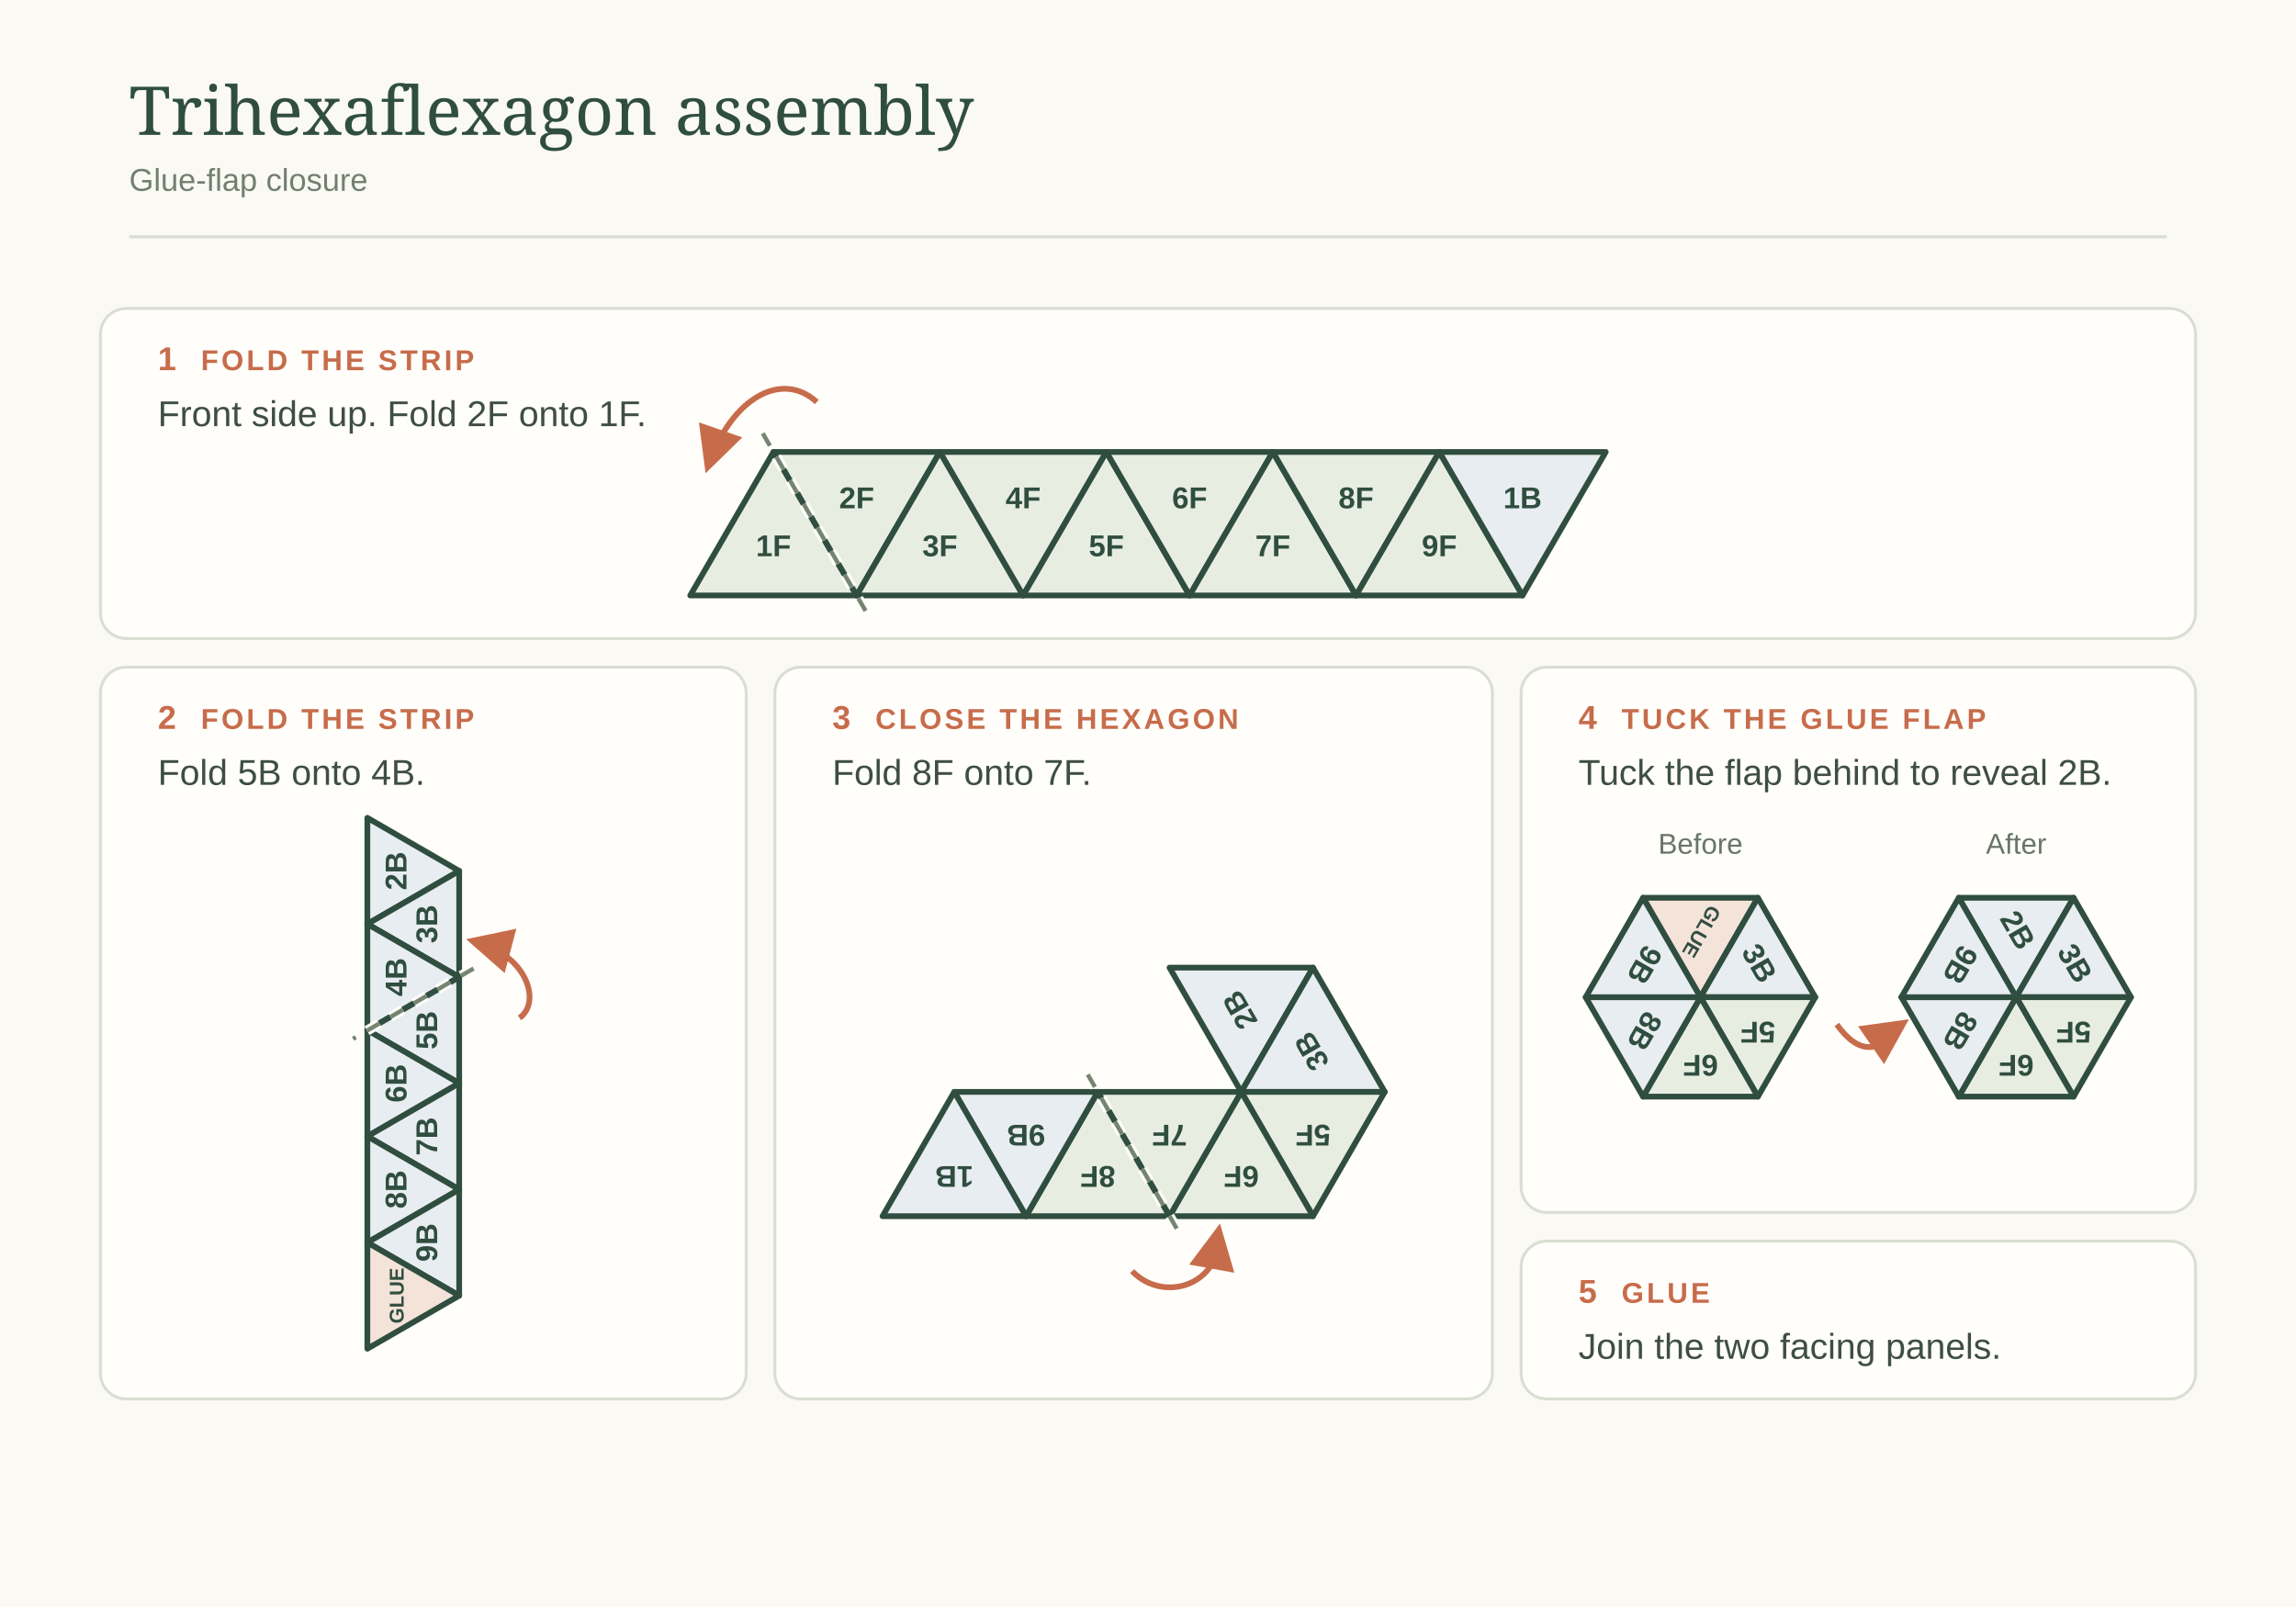
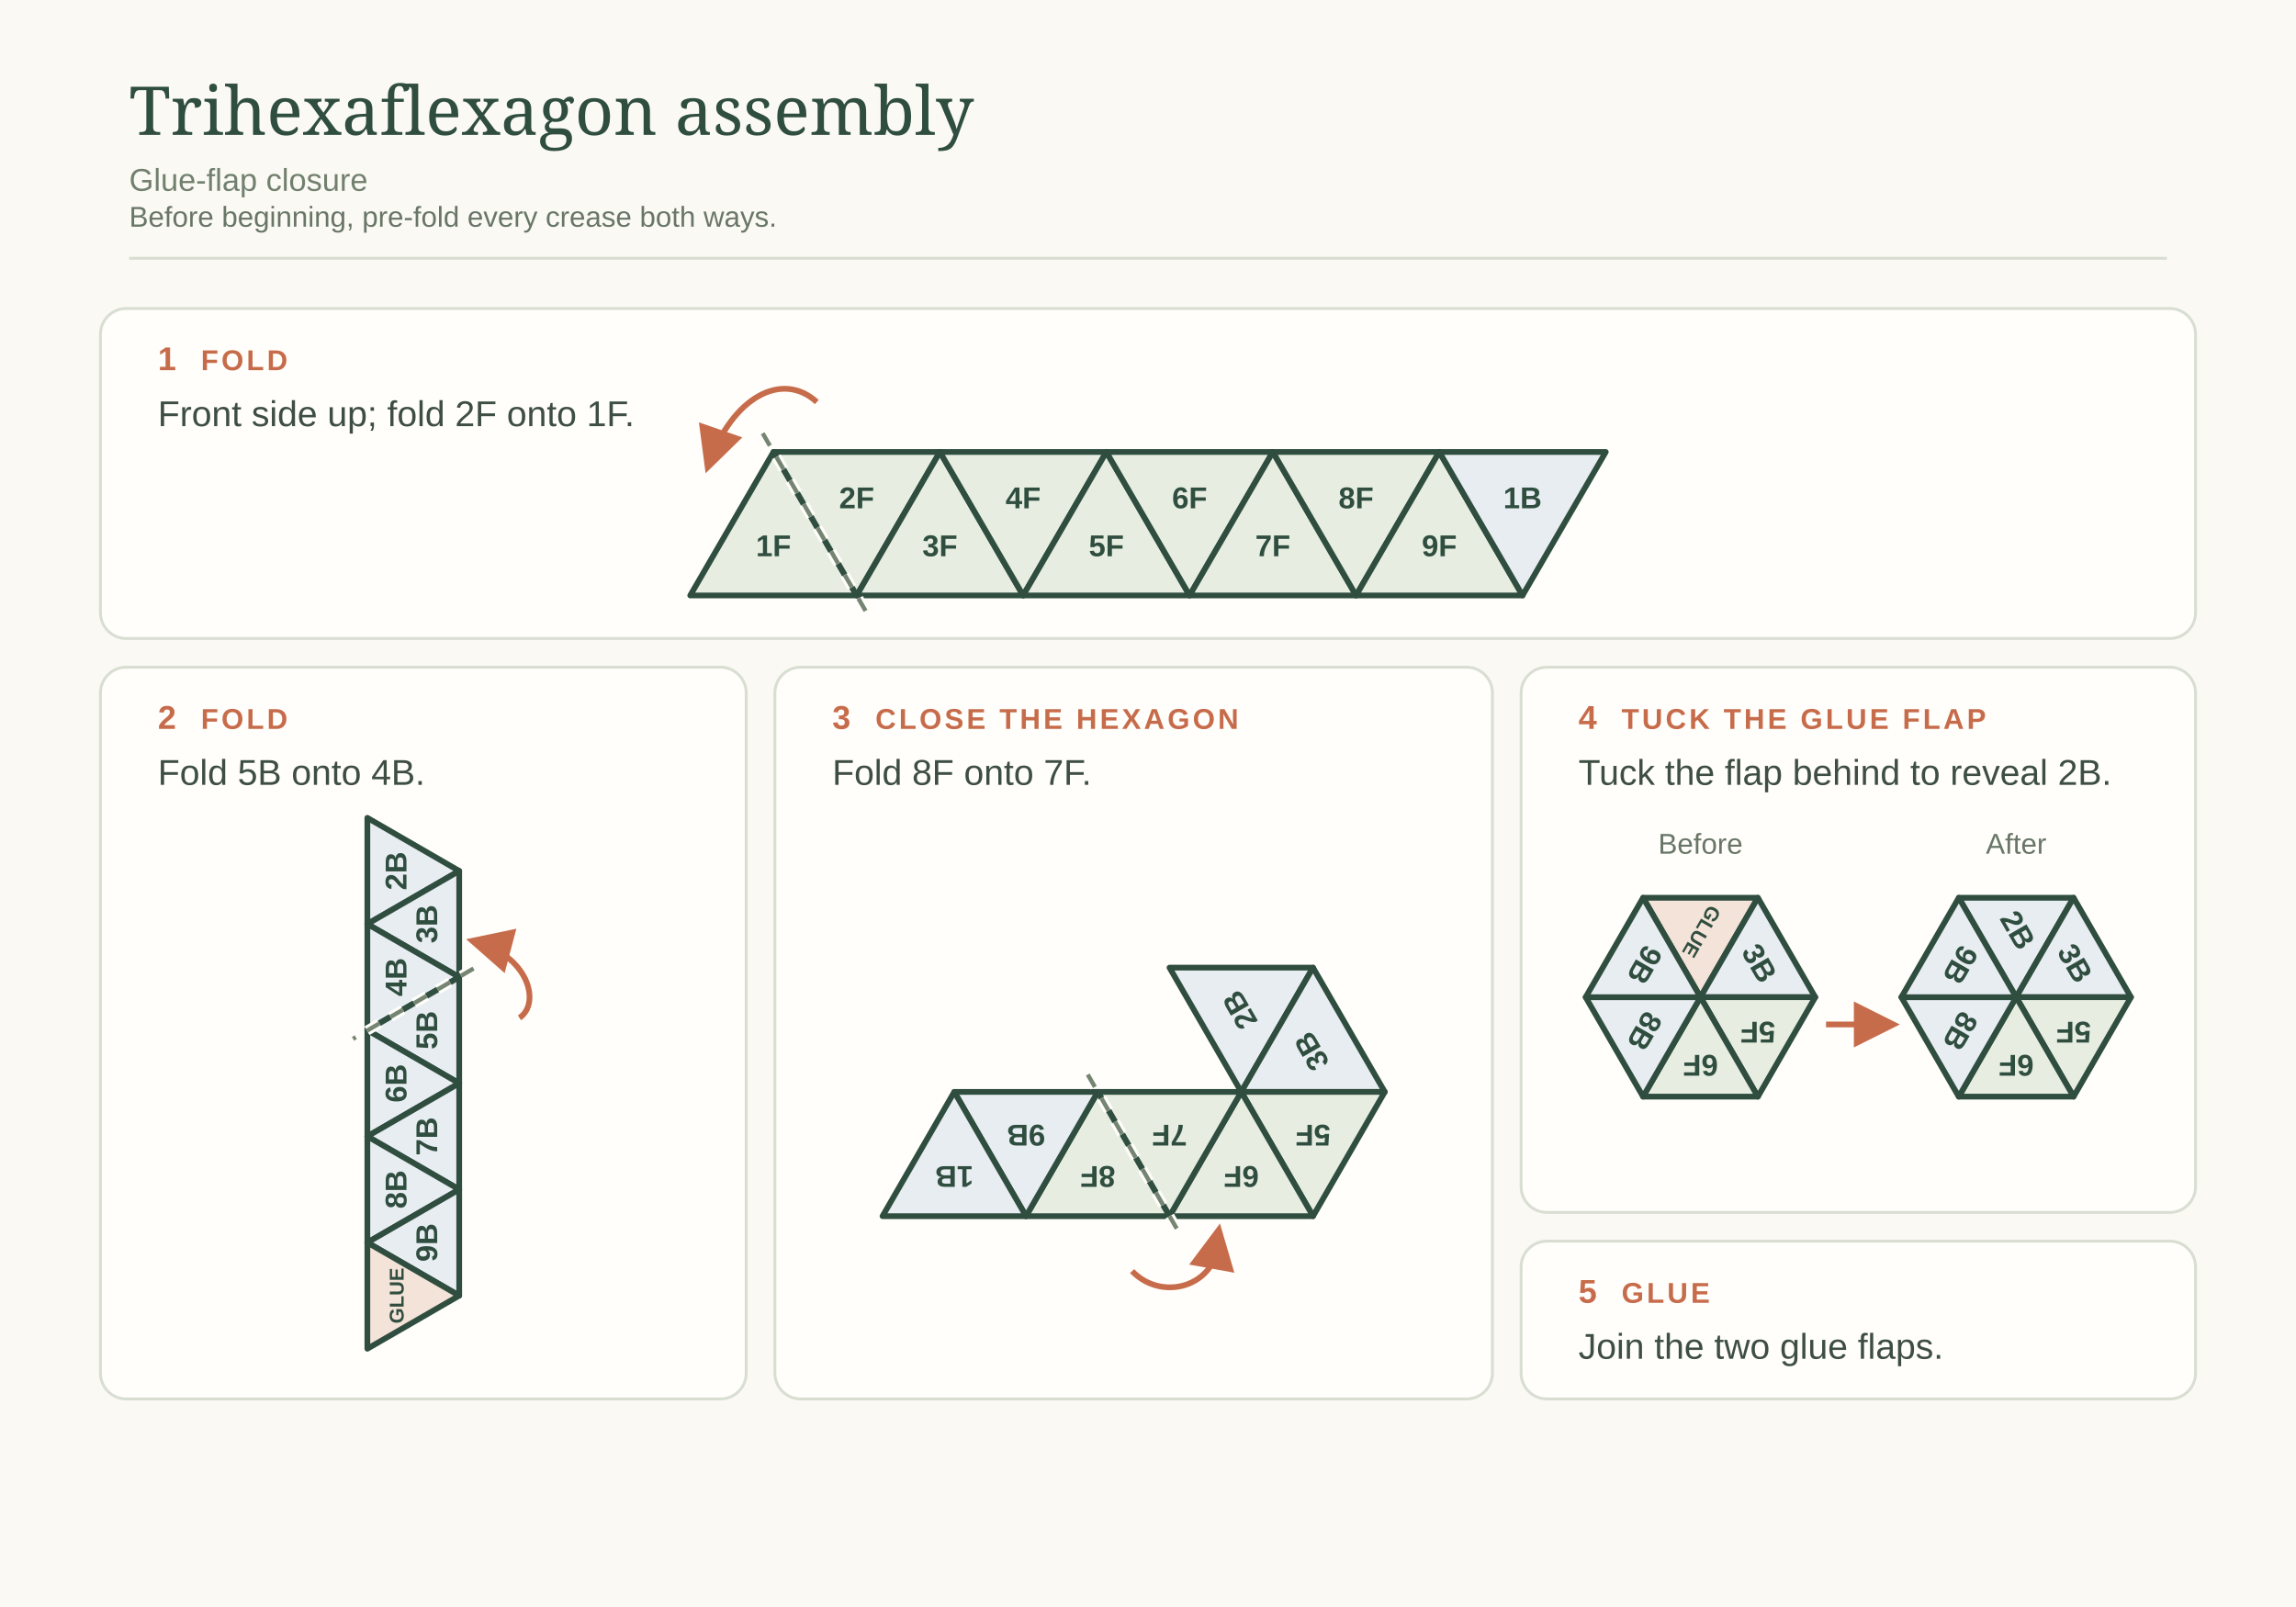
<svg xmlns="http://www.w3.org/2000/svg" width="1600" height="1120" viewBox="0 0 1600 1120">
  <style>
    .paper{fill:#faf9f4}.panel{fill:#fffefa;stroke:#d9ded2;stroke-width:2}.leaf{fill:#e7eee1;stroke:#304e40;stroke-width:4;stroke-linejoin:round}.back{fill:#e8edf1}.glue{fill:#f4e3d8}.creaseUnder{stroke:#fffefa;stroke-width:7;stroke-dasharray:10 9;fill:none}.crease{stroke:#758572;stroke-width:3;stroke-dasharray:10 9;fill:none}.arrow{stroke:#c76c4b;stroke-width:4;fill:none;marker-end:url(#arrow)}.tapeEdge{stroke:#c76c4b;stroke-width:4;stroke-linecap:round}.heading{font:500 47px Georgia,serif;fill:#304e40}.sub{font:22px Arial,sans-serif;fill:#72806e}.stepNumber{font:600 23px Arial,sans-serif;fill:#c76c4b}.step{font:600 20px Arial,sans-serif;letter-spacing:2px;fill:#c76c4b}.caption{font:25px Arial,sans-serif;fill:#3e4e42}.small{font:20px Arial,sans-serif;fill:#697667}.micro{font:600 14px Arial,sans-serif;fill:#304e40;dominant-baseline:middle}.label{font:600 21px Arial,sans-serif;fill:#304e40;dominant-baseline:middle}
  </style>
  <defs>
    <marker id="arrow" viewBox="0 0 10 10" refX="8" refY="5" markerWidth="8" markerHeight="8" orient="auto-start-reverse">
      <path d="M0 0L10 5L0 10Z" fill="#c76c4b" />
    </marker>
    <marker id="arrowStep3" viewBox="0 0 10 10" refX="8" refY="5" markerWidth="8" markerHeight="8" orient="auto-start-reverse" overflow="visible">
      <path d="M0 0L10 5L0 10Z" fill="#c76c4b" transform="rotate(15 8 5)" />
    </marker>
    <marker id="arrowStep4" viewBox="0 0 10 10" refX="8" refY="5" markerWidth="8" markerHeight="8" orient="auto-start-reverse" overflow="visible">
-       <path d="M0 0L10 5L0 10Z" fill="#c76c4b" transform="rotate(20 8 5)" />
+       <path d="M0 0L10 5L0 10Z" fill="#c76c4b" />
    </marker>
  </defs>
  <rect class="paper" width="1600" height="1120" />
  <text x="90" y="94" class="heading">Trihexaflexagon assembly</text>
  <text x="90" y="133" class="sub">Glue-flap closure</text>
-   <line x1="90" y1="165" x2="1510" y2="165" stroke="#d7ddd0" stroke-width="2" />
+   <text x="90" y="158" class="small">Before beginning, pre-fold every crease both ways.</text>
+   <line x1="90" y1="180" x2="1510" y2="180" stroke="#d7ddd0" stroke-width="2" />
  <g transform="translate(70 215)">
    <rect class="panel" width="1460" height="230" rx="18" />
    <text class="stepNumber" x="40" y="43">1</text>
-     <text class="step" x="70" y="43">FOLD THE STRIP</text>
-     <text class="caption" x="40" y="82">Front side up. Fold 2F onto 1F.</text>
+     <text class="step" x="70" y="43">FOLD</text>
+     <text class="caption" x="40" y="82">Front side up; fold 2F onto 1F.</text>
    <g transform="translate(411 100)">
      <polygon class="leaf" points="0,100 58,0 116,100" />
      <text class="label" x="58" y="66.7" text-anchor="middle">1F</text>
      <polygon class="leaf" points="58,0 116,100 174,0" />
      <text class="label" x="116" y="33.3" text-anchor="middle">2F</text>
      <polygon class="leaf" points="116,100 174,0 232,100" />
      <text class="label" x="174" y="66.7" text-anchor="middle">3F</text>
      <polygon class="leaf" points="174,0 232,100 290,0" />
      <text class="label" x="232" y="33.3" text-anchor="middle">4F</text>
      <polygon class="leaf" points="232,100 290,0 348,100" />
      <text class="label" x="290" y="66.7" text-anchor="middle">5F</text>
      <polygon class="leaf" points="290,0 348,100 406,0" />
      <text class="label" x="348" y="33.3" text-anchor="middle">6F</text>
      <polygon class="leaf" points="348,100 406,0 464,100" />
      <text class="label" x="406" y="66.7" text-anchor="middle">7F</text>
      <polygon class="leaf" points="406,0 464,100 522,0" />
      <text class="label" x="464" y="33.3" text-anchor="middle">8F</text>
      <polygon class="leaf" points="464,100 522,0 580,100" />
      <text class="label" x="522" y="66.7" text-anchor="middle">9F</text>
      <polygon class="leaf back" points="522,0 580,100 638,0" />
      <text class="label" x="580" y="33.3" text-anchor="middle">1B</text>
      <path class="creaseUnder" d="M50.5 -13L123.5 113" />
      <path class="crease" d="M50.5 -13L123.5 113" />
      <path class="arrow" d="M88.2 -34.8C64 -57 29 -38 12.8 8.8" />
    </g>
  </g>
  <g transform="translate(70 465)">
    <rect class="panel" width="450" height="510" rx="18" />
    <text class="stepNumber" x="40" y="43">2</text>
-     <text class="step" x="70" y="43">FOLD THE STRIP</text>
+     <text class="step" x="70" y="43">FOLD</text>
    <text class="caption" x="40" y="82">Fold 5B onto 4B.</text>
    <g transform="translate(250 105) rotate(90)">
      <polygon class="leaf back" points="0,64 37,0 74,64" />
      <text class="label" x="37" y="42.7" text-anchor="middle" transform="rotate(180 37 42.7)">2B</text>
      <polygon class="leaf back" points="37,0 74,64 111,0" />
      <text class="label" x="74" y="21.3" text-anchor="middle" transform="rotate(180 74 21.3)">3B</text>
      <polygon class="leaf back" points="74,64 111,0 148,64" />
      <text class="label" x="111" y="42.7" text-anchor="middle" transform="rotate(180 111 42.7)">4B</text>
      <polygon class="leaf back" points="111,0 148,64 185,0" />
      <text class="label" x="148" y="21.3" text-anchor="middle" transform="rotate(180 148 21.3)">5B</text>
      <polygon class="leaf back" points="148,64 185,0 222,64" />
      <text class="label" x="185" y="42.7" text-anchor="middle" transform="rotate(180 185 42.7)">6B</text>
      <polygon class="leaf back" points="185,0 222,64 259,0" />
      <text class="label" x="222" y="21.3" text-anchor="middle" transform="rotate(180 222 21.3)">7B</text>
      <polygon class="leaf back" points="222,64 259,0 296,64" />
      <text class="label" x="259" y="42.7" text-anchor="middle" transform="rotate(180 259 42.7)">8B</text>
      <polygon class="leaf back" points="259,0 296,64 333,0" />
      <text class="label" x="296" y="21.3" text-anchor="middle" transform="rotate(180 296 21.3)">9B</text>
      <polygon class="leaf glue" points="296,64 333,0 370,64" />
      <text class="micro" x="333" y="42.7" text-anchor="middle" transform="rotate(180 333 42.7)">GLUE</text>
      <path class="creaseUnder" d="M105 -10L154 74" />
      <path class="crease" d="M105 -10L154 74" />
      <path class="arrow" d="M139.4 -42C129 -57.2 96 -48.1 86.2 -11" />
    </g>
  </g>
  <g transform="translate(540 465)">
    <rect class="panel" width="500" height="510" rx="18" />
    <text class="stepNumber" x="40" y="43">3</text>
    <text class="step" x="70" y="43">CLOSE THE HEXAGON</text>
    <text class="caption" x="40" y="82">Fold 8F onto 7F.</text>
    <g transform="translate(75 76)">
      <polygon class="leaf back" points="250,220 200,133.4 300,133.4" />
      <text class="label" x="250" y="162.3" text-anchor="middle" transform="rotate(240 250 162.3)">2B</text>
      <polygon class="leaf back" points="250,220 300,133.4 350,220" />
      <text class="label" x="300" y="191.1" text-anchor="middle" transform="rotate(240 300 191.1)">3B</text>
      <polygon class="leaf" points="250,220 350,220 300,306.6" />
      <text class="label" x="300" y="248.9" text-anchor="middle" transform="rotate(180 300 248.9)">5F</text>
      <polygon class="leaf" points="250,220 300,306.6 200,306.6" />
      <text class="label" x="250" y="277.7" text-anchor="middle" transform="rotate(180 250 277.7)">6F</text>
      <polygon class="leaf" points="250,220 200,306.6 150,220" />
      <text class="label" x="200" y="248.9" text-anchor="middle" transform="rotate(180 200 248.9)">7F</text>
      <polygon class="leaf" points="150,220 200,306.6 100,306.6" />
      <text class="label" x="150" y="277.7" text-anchor="middle" transform="rotate(180 150 277.7)">8F</text>
      <polygon class="leaf back" points="150,220 100,306.6 50,220" />
      <text class="label" x="100" y="248.9" text-anchor="middle" transform="rotate(180 100 248.9)">9B</text>
      <polygon class="leaf back" points="50,220 100,306.6 0,306.6" />
      <text class="label" x="50" y="277.7" text-anchor="middle" transform="rotate(180 50 277.7)">1B</text>
      <path class="creaseUnder" d="M143 207.9L207 318.7" />
      <path class="crease" d="M143 207.9L207 318.7" />
      <path class="arrow" d="M173.9 344.9C196.1 367.9 237 354.3 234 318" style="marker-end:url(#arrowStep3)" />
    </g>
  </g>
  <g transform="translate(1060 465)">
    <rect class="panel" width="470" height="380" rx="18" />
    <text class="stepNumber" x="40" y="43">4</text>
    <text class="step" x="70" y="43">TUCK THE GLUE FLAP</text>
    <text class="caption" x="40" y="82">Tuck the flap behind to reveal 2B.</text>
    <text class="small" x="125" y="130" text-anchor="middle">Before</text>
    <text class="small" x="345" y="130" text-anchor="middle">After</text>
    <g>
      <polygon class="leaf glue" points="125,230 85,160.7 165,160.7" />
      <text class="micro" x="125" y="183.8" text-anchor="middle" transform="rotate(120 125 183.8)">GLUE</text>
      <polygon class="leaf back" points="125,230 165,160.7 205,230" />
      <text class="label" x="165" y="206.9" text-anchor="middle" transform="rotate(60 165 206.9)">3B</text>
      <polygon class="leaf" points="125,230 205,230 165,299.3" />
      <text class="label" x="165" y="253.1" text-anchor="middle" transform="rotate(180 165 253.1)">5F</text>
      <polygon class="leaf" points="125,230 165,299.3 85,299.3" />
      <text class="label" x="125" y="276.2" text-anchor="middle" transform="rotate(180 125 276.2)">6F</text>
      <polygon class="leaf back" points="125,230 85,299.3 45,230" />
      <text class="label" x="85" y="253.1" text-anchor="middle" transform="rotate(120 85 253.1)">8B</text>
      <polygon class="leaf back" points="125,230 45,230 85,160.7" />
      <text class="label" x="85" y="206.9" text-anchor="middle" transform="rotate(120 85 206.9)">9B</text>
    </g>
-     <path class="arrow" d="M220 249C235 270 250 270 265 249" style="marker-end:url(#arrowStep4)" />
+     <path class="arrow" d="M212.5 249H257.5" style="marker-end:url(#arrowStep4)" />
    <g>
      <polygon class="leaf back" points="345,230 305,160.7 385,160.7" />
      <text class="label" x="345" y="183.8" text-anchor="middle" transform="rotate(60 345 183.8)">2B</text>
      <polygon class="leaf back" points="345,230 385,160.7 425,230" />
      <text class="label" x="385" y="206.9" text-anchor="middle" transform="rotate(60 385 206.9)">3B</text>
      <polygon class="leaf" points="345,230 425,230 385,299.3" />
      <text class="label" x="385" y="253.1" text-anchor="middle" transform="rotate(180 385 253.1)">5F</text>
      <polygon class="leaf" points="345,230 385,299.3 305,299.3" />
      <text class="label" x="345" y="276.2" text-anchor="middle" transform="rotate(180 345 276.2)">6F</text>
      <polygon class="leaf back" points="345,230 305,299.3 265,230" />
      <text class="label" x="305" y="253.1" text-anchor="middle" transform="rotate(120 305 253.1)">8B</text>
      <polygon class="leaf back" points="345,230 265,230 305,160.7" />
      <text class="label" x="305" y="206.9" text-anchor="middle" transform="rotate(120 305 206.9)">9B</text>
    </g>
  </g>
  <g transform="translate(1060 865)">
    <rect class="panel" width="470" height="110" rx="18" />
    <text class="stepNumber" x="40" y="43">5</text>
    <text class="step" x="70" y="43">GLUE</text>
-     <text class="caption" x="40" y="82">Join the two facing panels.</text>
+     <text class="caption" x="40" y="82">Join the two glue flaps.</text>
  </g>
</svg>
